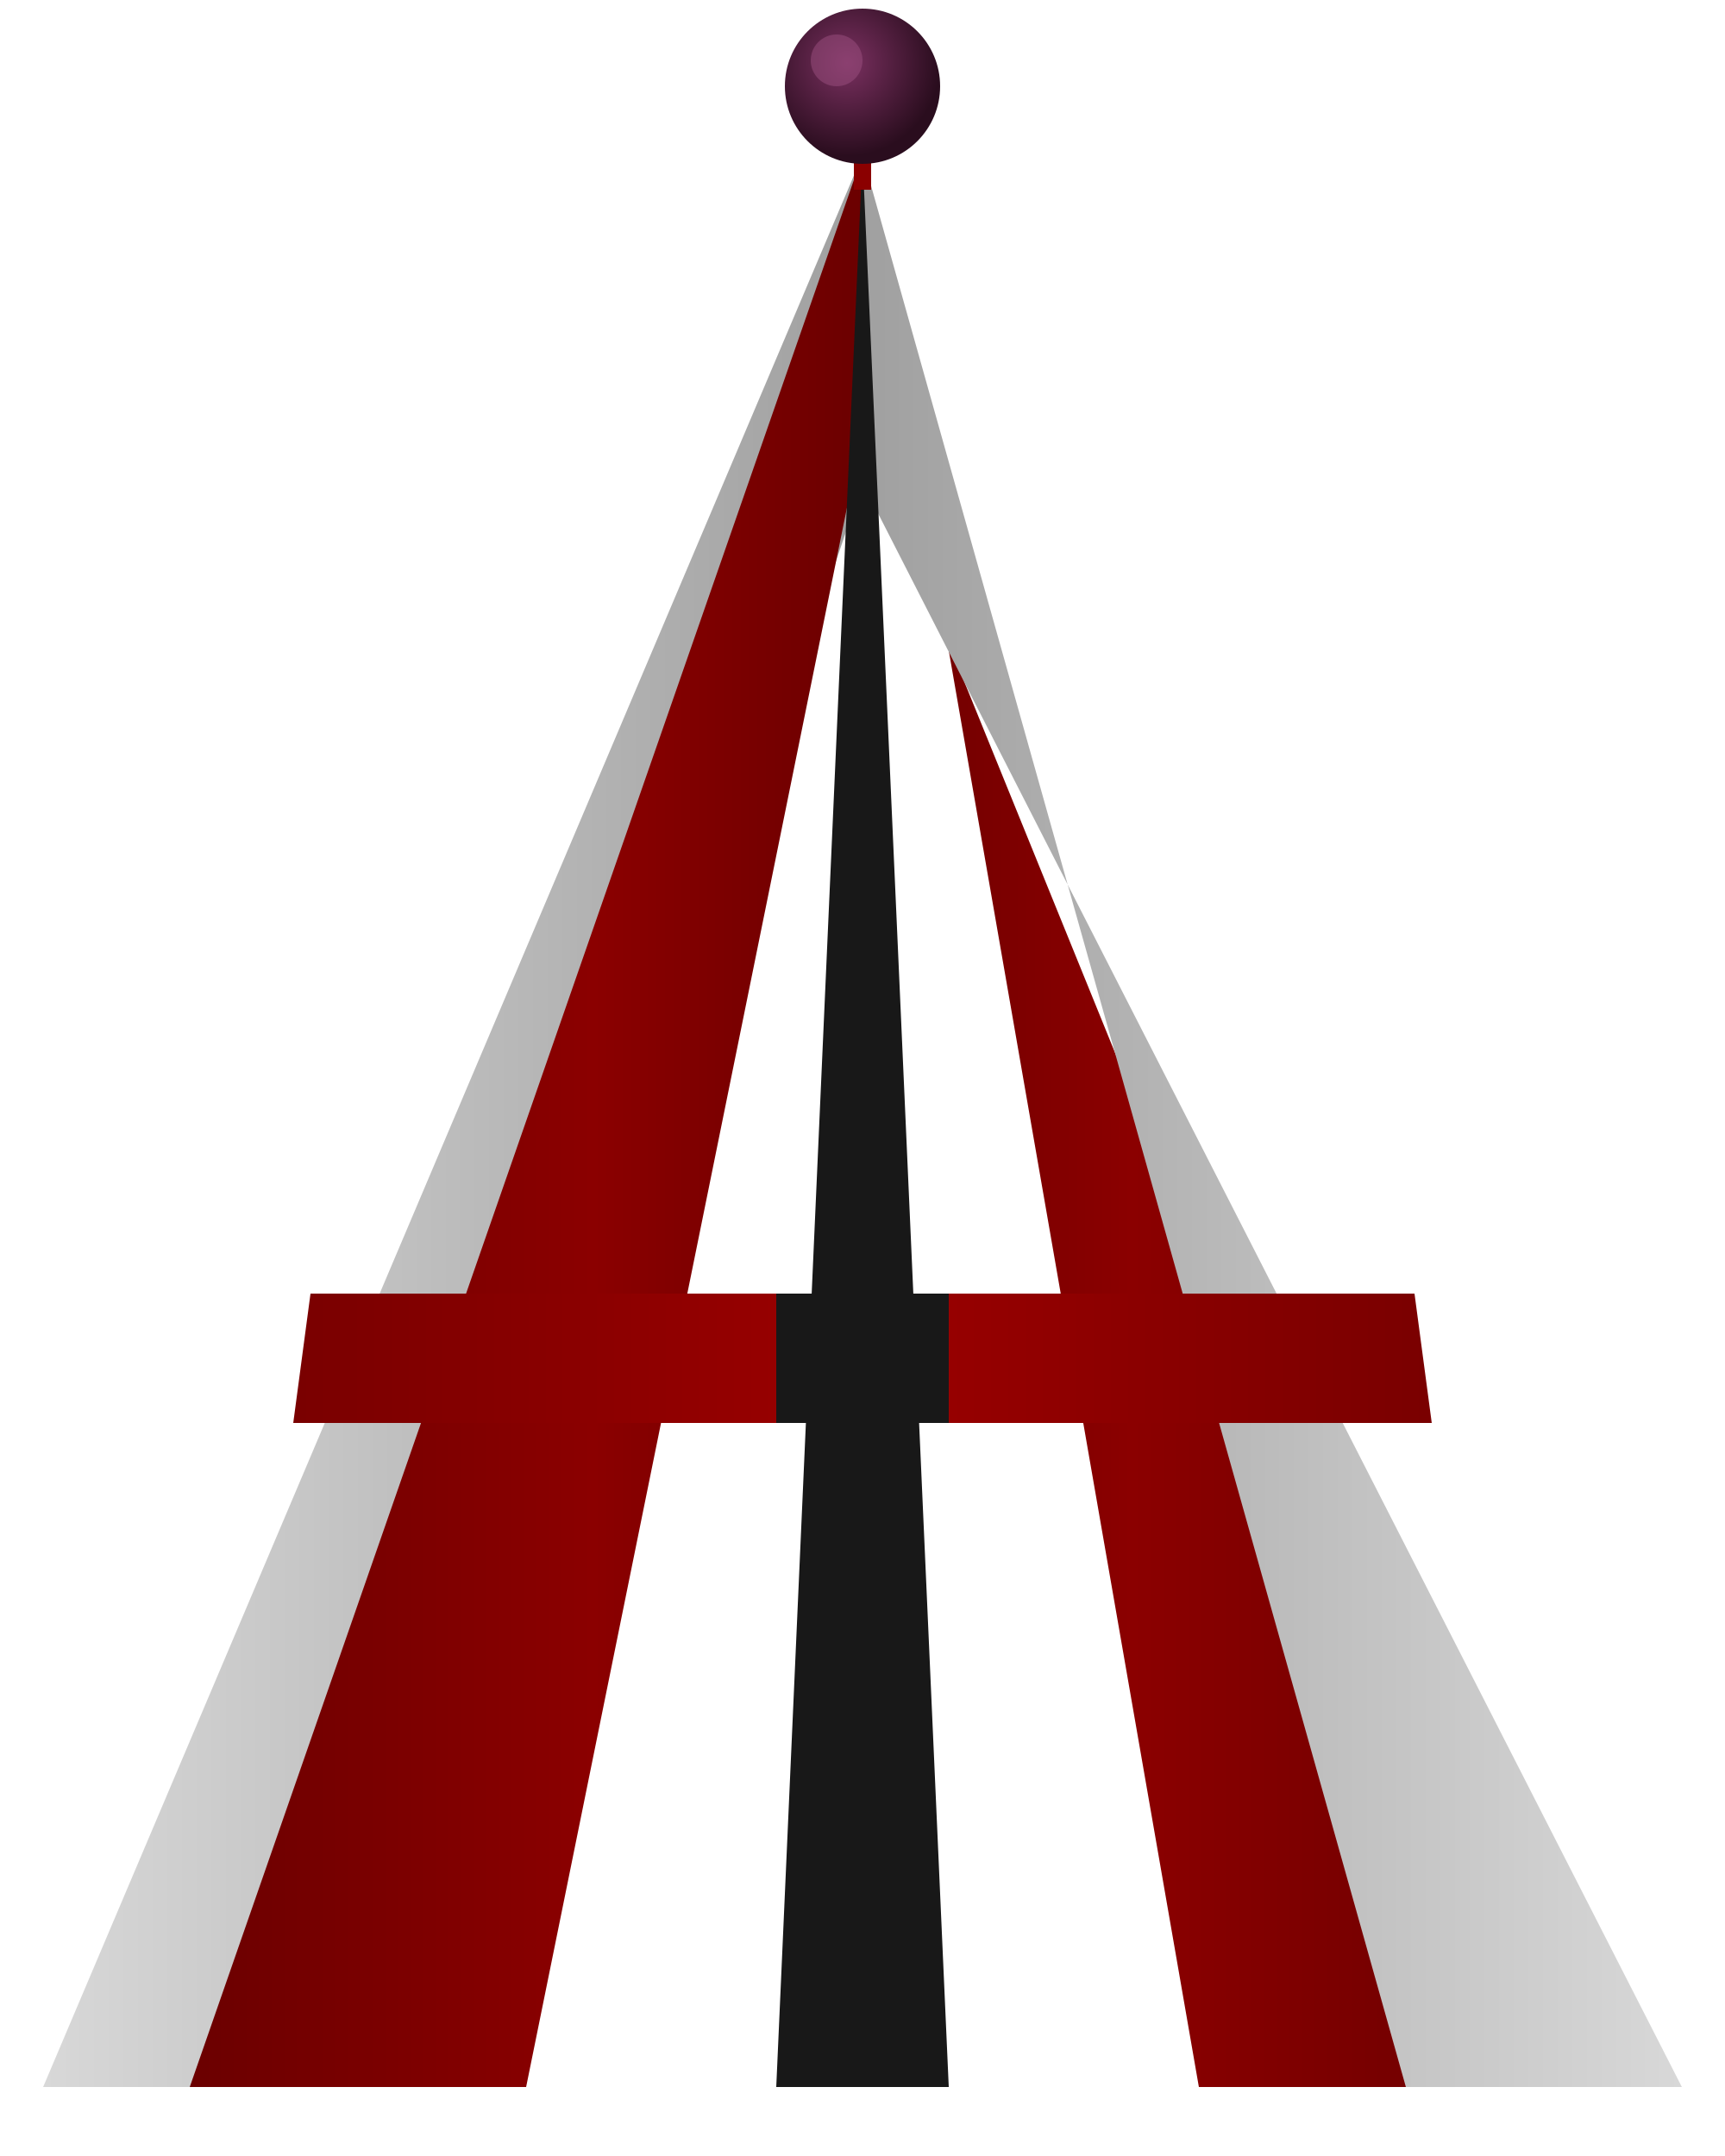
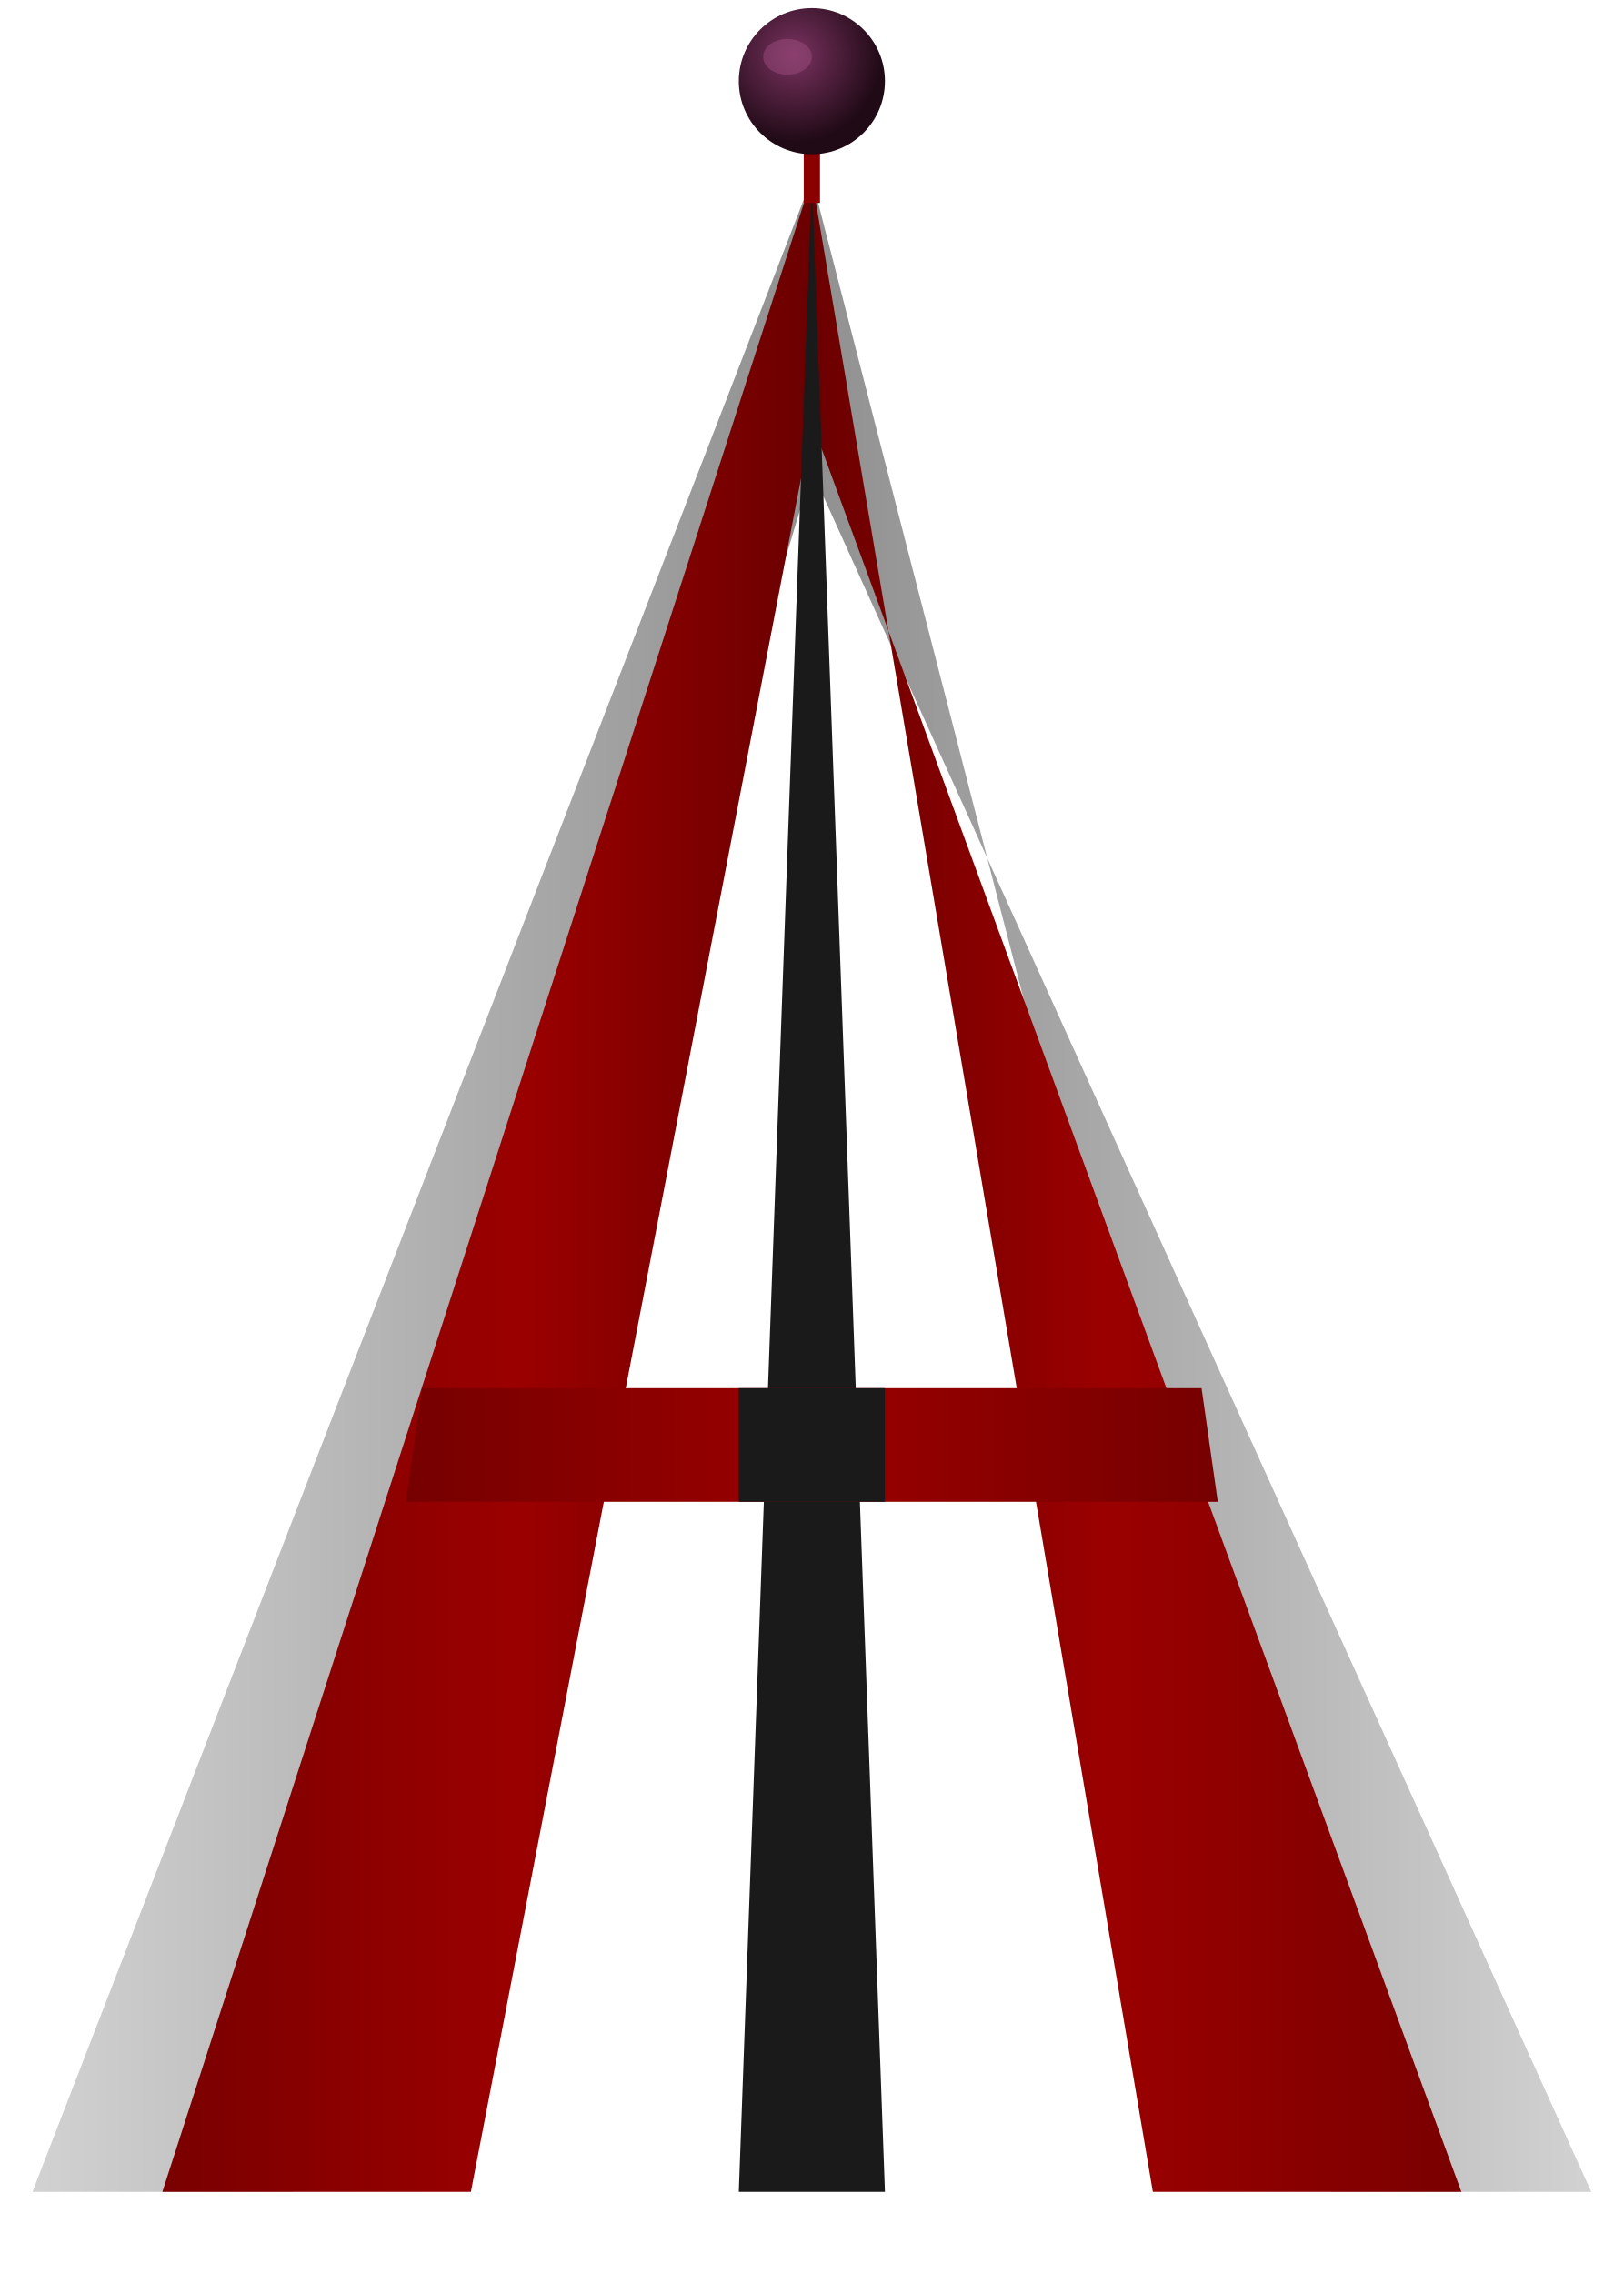
- <svg xmlns="http://www.w3.org/2000/svg" viewBox="0 0 200 250" fill="none" role="img" aria-label="Zebracat AI Publicity logo mark">
+ <svg xmlns="http://www.w3.org/2000/svg" viewBox="0 0 200 280" fill="none" role="img" aria-label="Zebracat AI Publicity logo mark">
  <defs>
    <linearGradient id="sgL" x1="0%" y1="0%" x2="100%" y2="0%">
-       <stop offset="0%" stop-color="#D8D8D8" />
-       <stop offset="100%" stop-color="#A0A0A0" />
+       <stop offset="0%" stop-color="#D2D2D2" />
+       <stop offset="100%" stop-color="#909090" />
    </linearGradient>
    <linearGradient id="sgR" x1="0%" y1="0%" x2="100%" y2="0%">
-       <stop offset="0%" stop-color="#A0A0A0" />
-       <stop offset="100%" stop-color="#D8D8D8" />
+       <stop offset="0%" stop-color="#909090" />
+       <stop offset="100%" stop-color="#D2D2D2" />
    </linearGradient>
    <linearGradient id="crL" x1="0%" y1="0%" x2="100%" y2="0%">
-       <stop offset="0%" stop-color="#6B0000" />
-       <stop offset="60%" stop-color="#8B0000" />
+       <stop offset="0%" stop-color="#7A0000" />
+       <stop offset="55%" stop-color="#9B0000" />
      <stop offset="100%" stop-color="#6B0000" />
    </linearGradient>
    <linearGradient id="crR" x1="0%" y1="0%" x2="100%" y2="0%">
      <stop offset="0%" stop-color="#6B0000" />
-       <stop offset="40%" stop-color="#8B0000" />
-       <stop offset="100%" stop-color="#6B0000" />
+       <stop offset="45%" stop-color="#9B0000" />
+       <stop offset="100%" stop-color="#7A0000" />
    </linearGradient>
    <linearGradient id="cbG" x1="0%" y1="0%" x2="100%" y2="0%">
-       <stop offset="0%" stop-color="#7A0000" />
+       <stop offset="0%" stop-color="#760000" />
      <stop offset="50%" stop-color="#9B0000" />
-       <stop offset="100%" stop-color="#7A0000" />
+       <stop offset="100%" stop-color="#760000" />
    </linearGradient>
-     <radialGradient id="orbG" cx="40%" cy="35%" r="60%">
-       <stop offset="0%" stop-color="#7A3060" />
-       <stop offset="100%" stop-color="#2A0D1E" />
+     <radialGradient id="orbG" cx="38%" cy="32%" r="60%">
+       <stop offset="0%" stop-color="#7A3260" />
+       <stop offset="100%" stop-color="#200A16" />
    </radialGradient>
  </defs>
-   <polygon points="100,18 5,242 37,242 100,56" fill="url(#sgL)" />
-   <polygon points="100,18 22,242 61,242 100,50" fill="url(#crL)" />
-   <polygon points="100,18 139,242 178,242 100,50" fill="url(#crR)" />
-   <polygon points="100,18 163,242 195,242 100,56" fill="url(#sgR)" />
-   <polygon points="100,18 90,242 110,242" fill="#181818" />
-   <polygon points="36,150 164,150 166,165 34,165" fill="url(#cbG)" />
-   <polygon points="90,150 110,150 110,165 90,165" fill="#181818" />
-   <rect x="99" y="14" width="2" height="8" fill="#8B0000" />
+   <polygon points="100,22  4,270  36,270  100,58" fill="url(#sgL)" />
+   <polygon points="100,22  164,270  196,270  100,58" fill="url(#sgR)" />
+   <polygon points="100,22  20,270  58,270  100,52" fill="url(#crL)" />
+   <polygon points="100,22  142,270  180,270  100,52" fill="url(#crR)" />
+   <polygon points="100,22  91,270  109,270" fill="#1A1A1A" />
+   <polygon points="52,171  148,171  150,185  50,185" fill="url(#cbG)" />
+   <polygon points="91,171  109,171  109,185  91,185" fill="#1A1A1A" />
+   <rect x="99" y="15" width="2" height="10" fill="#8B0000" />
  <circle cx="100" cy="10" r="9" fill="url(#orbG)" />
-   <circle cx="97" cy="7" r="3" fill="#9B5080" opacity="0.5" />
+   <ellipse cx="97" cy="7" rx="3" ry="2.2" fill="#A05080" opacity="0.45" />
</svg>
